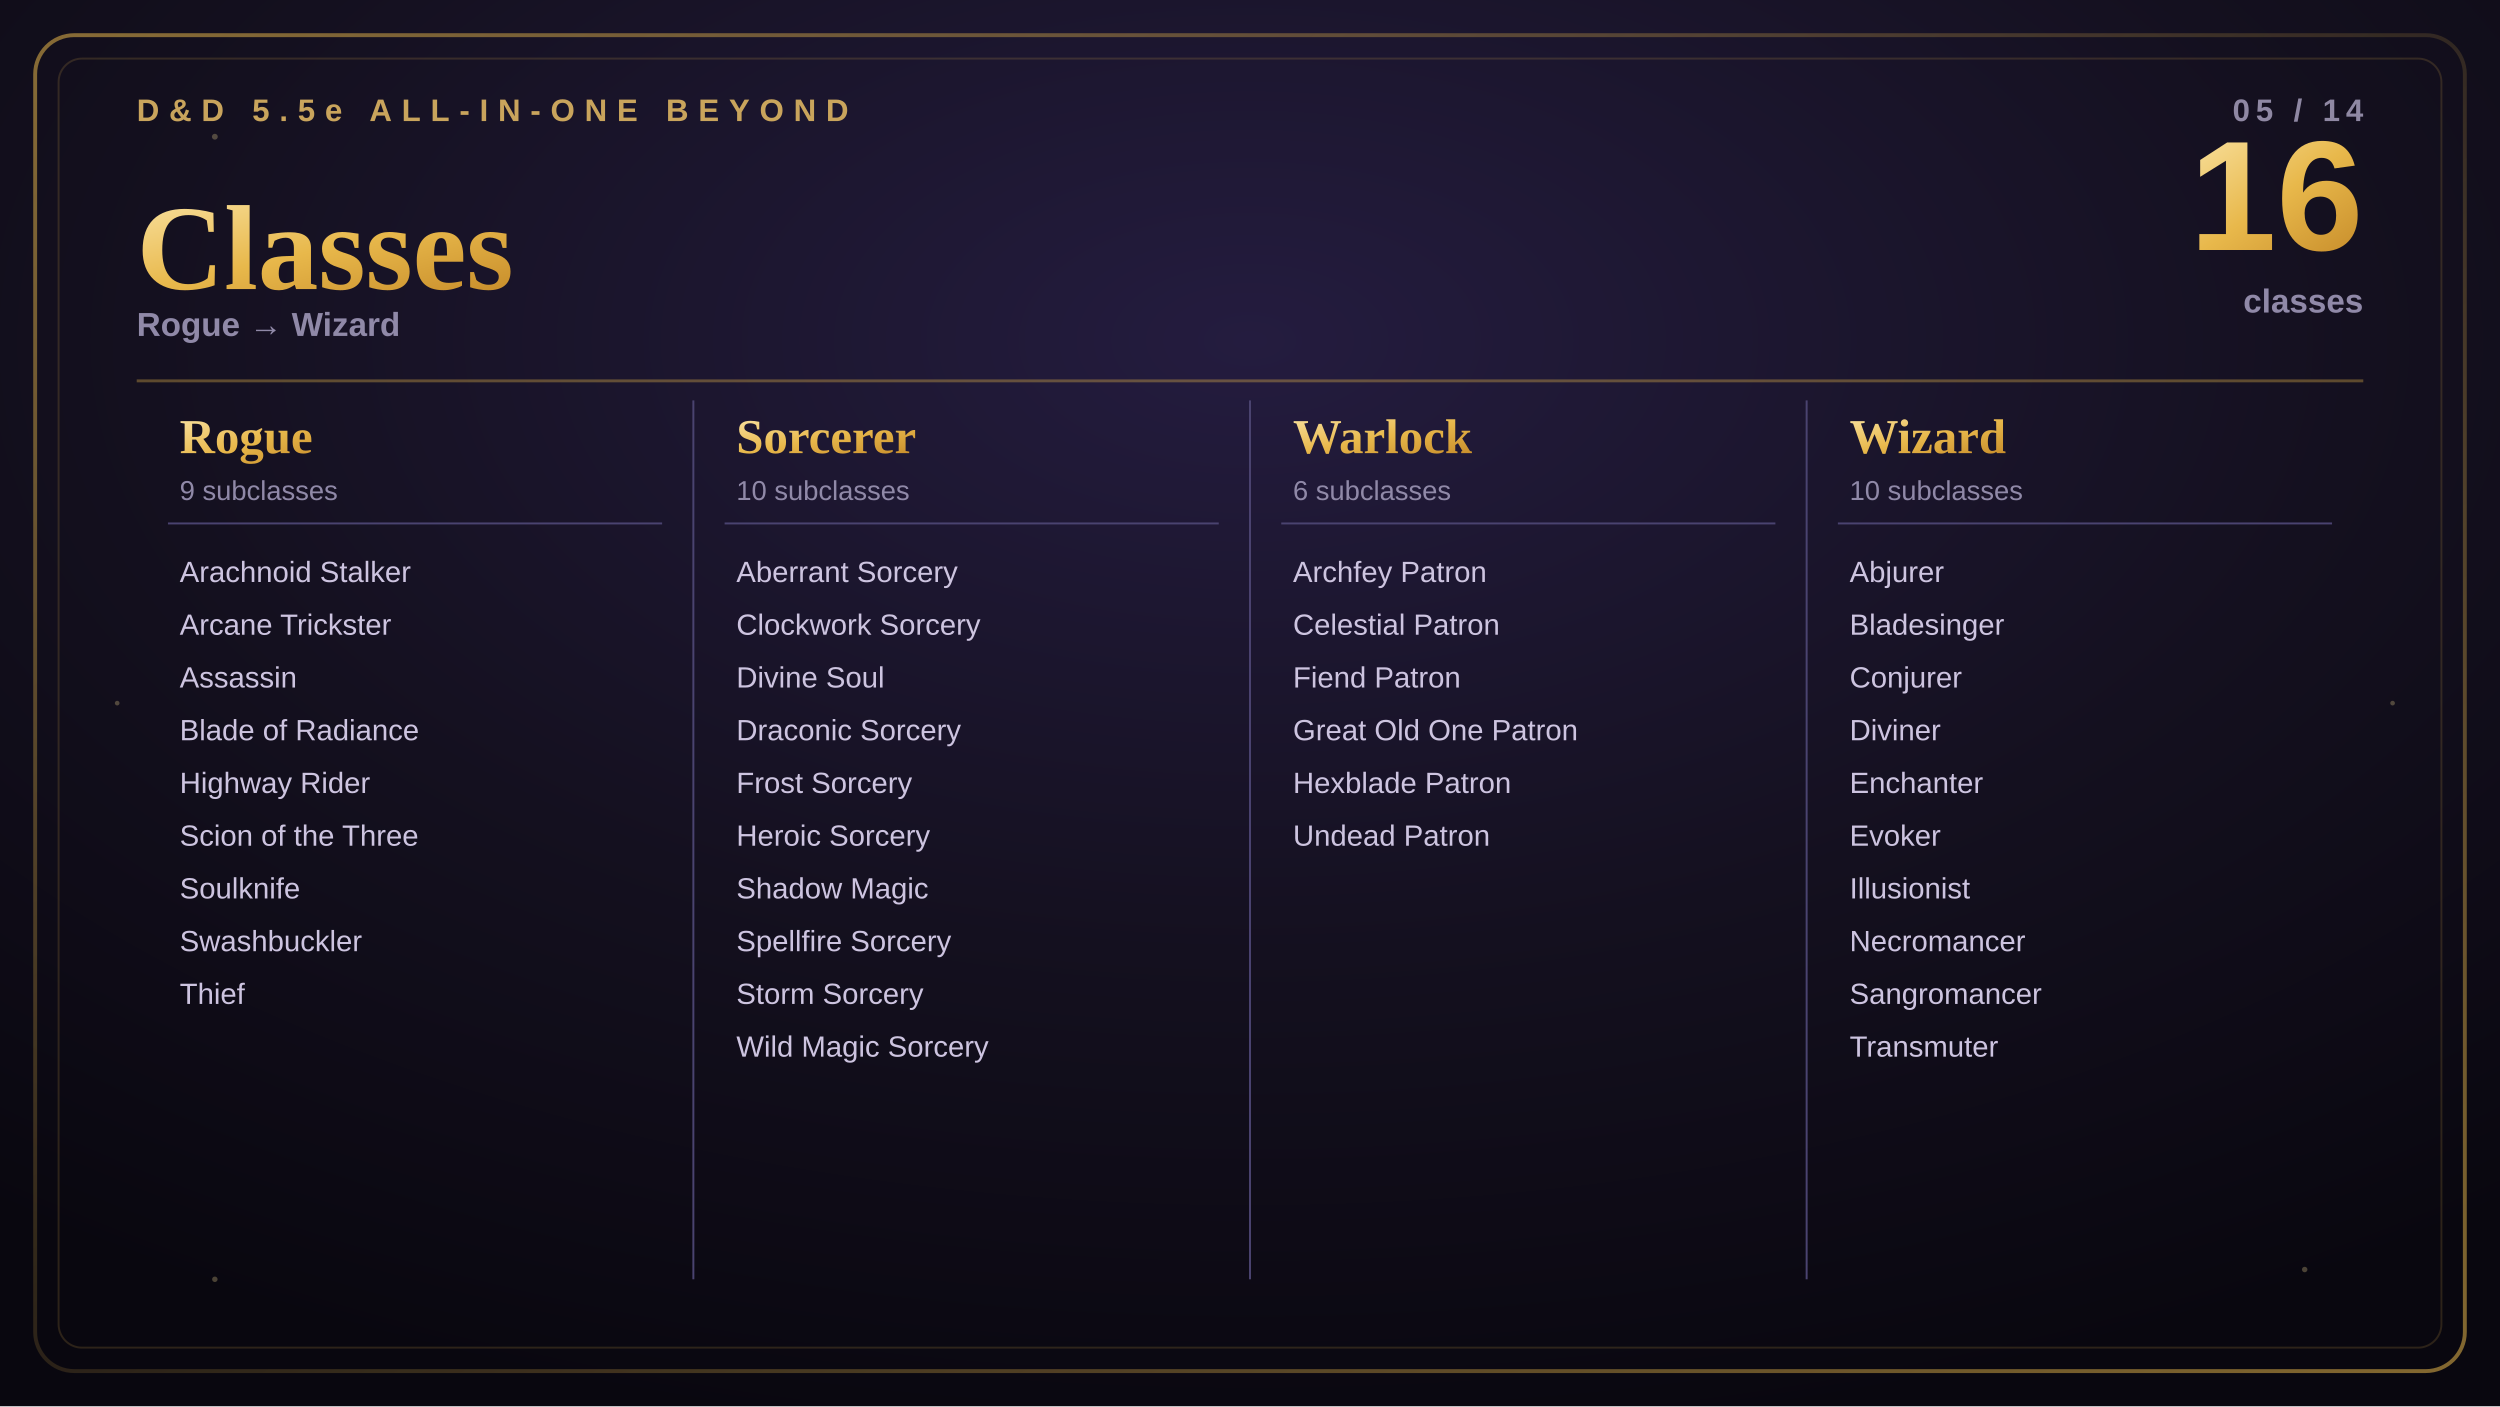
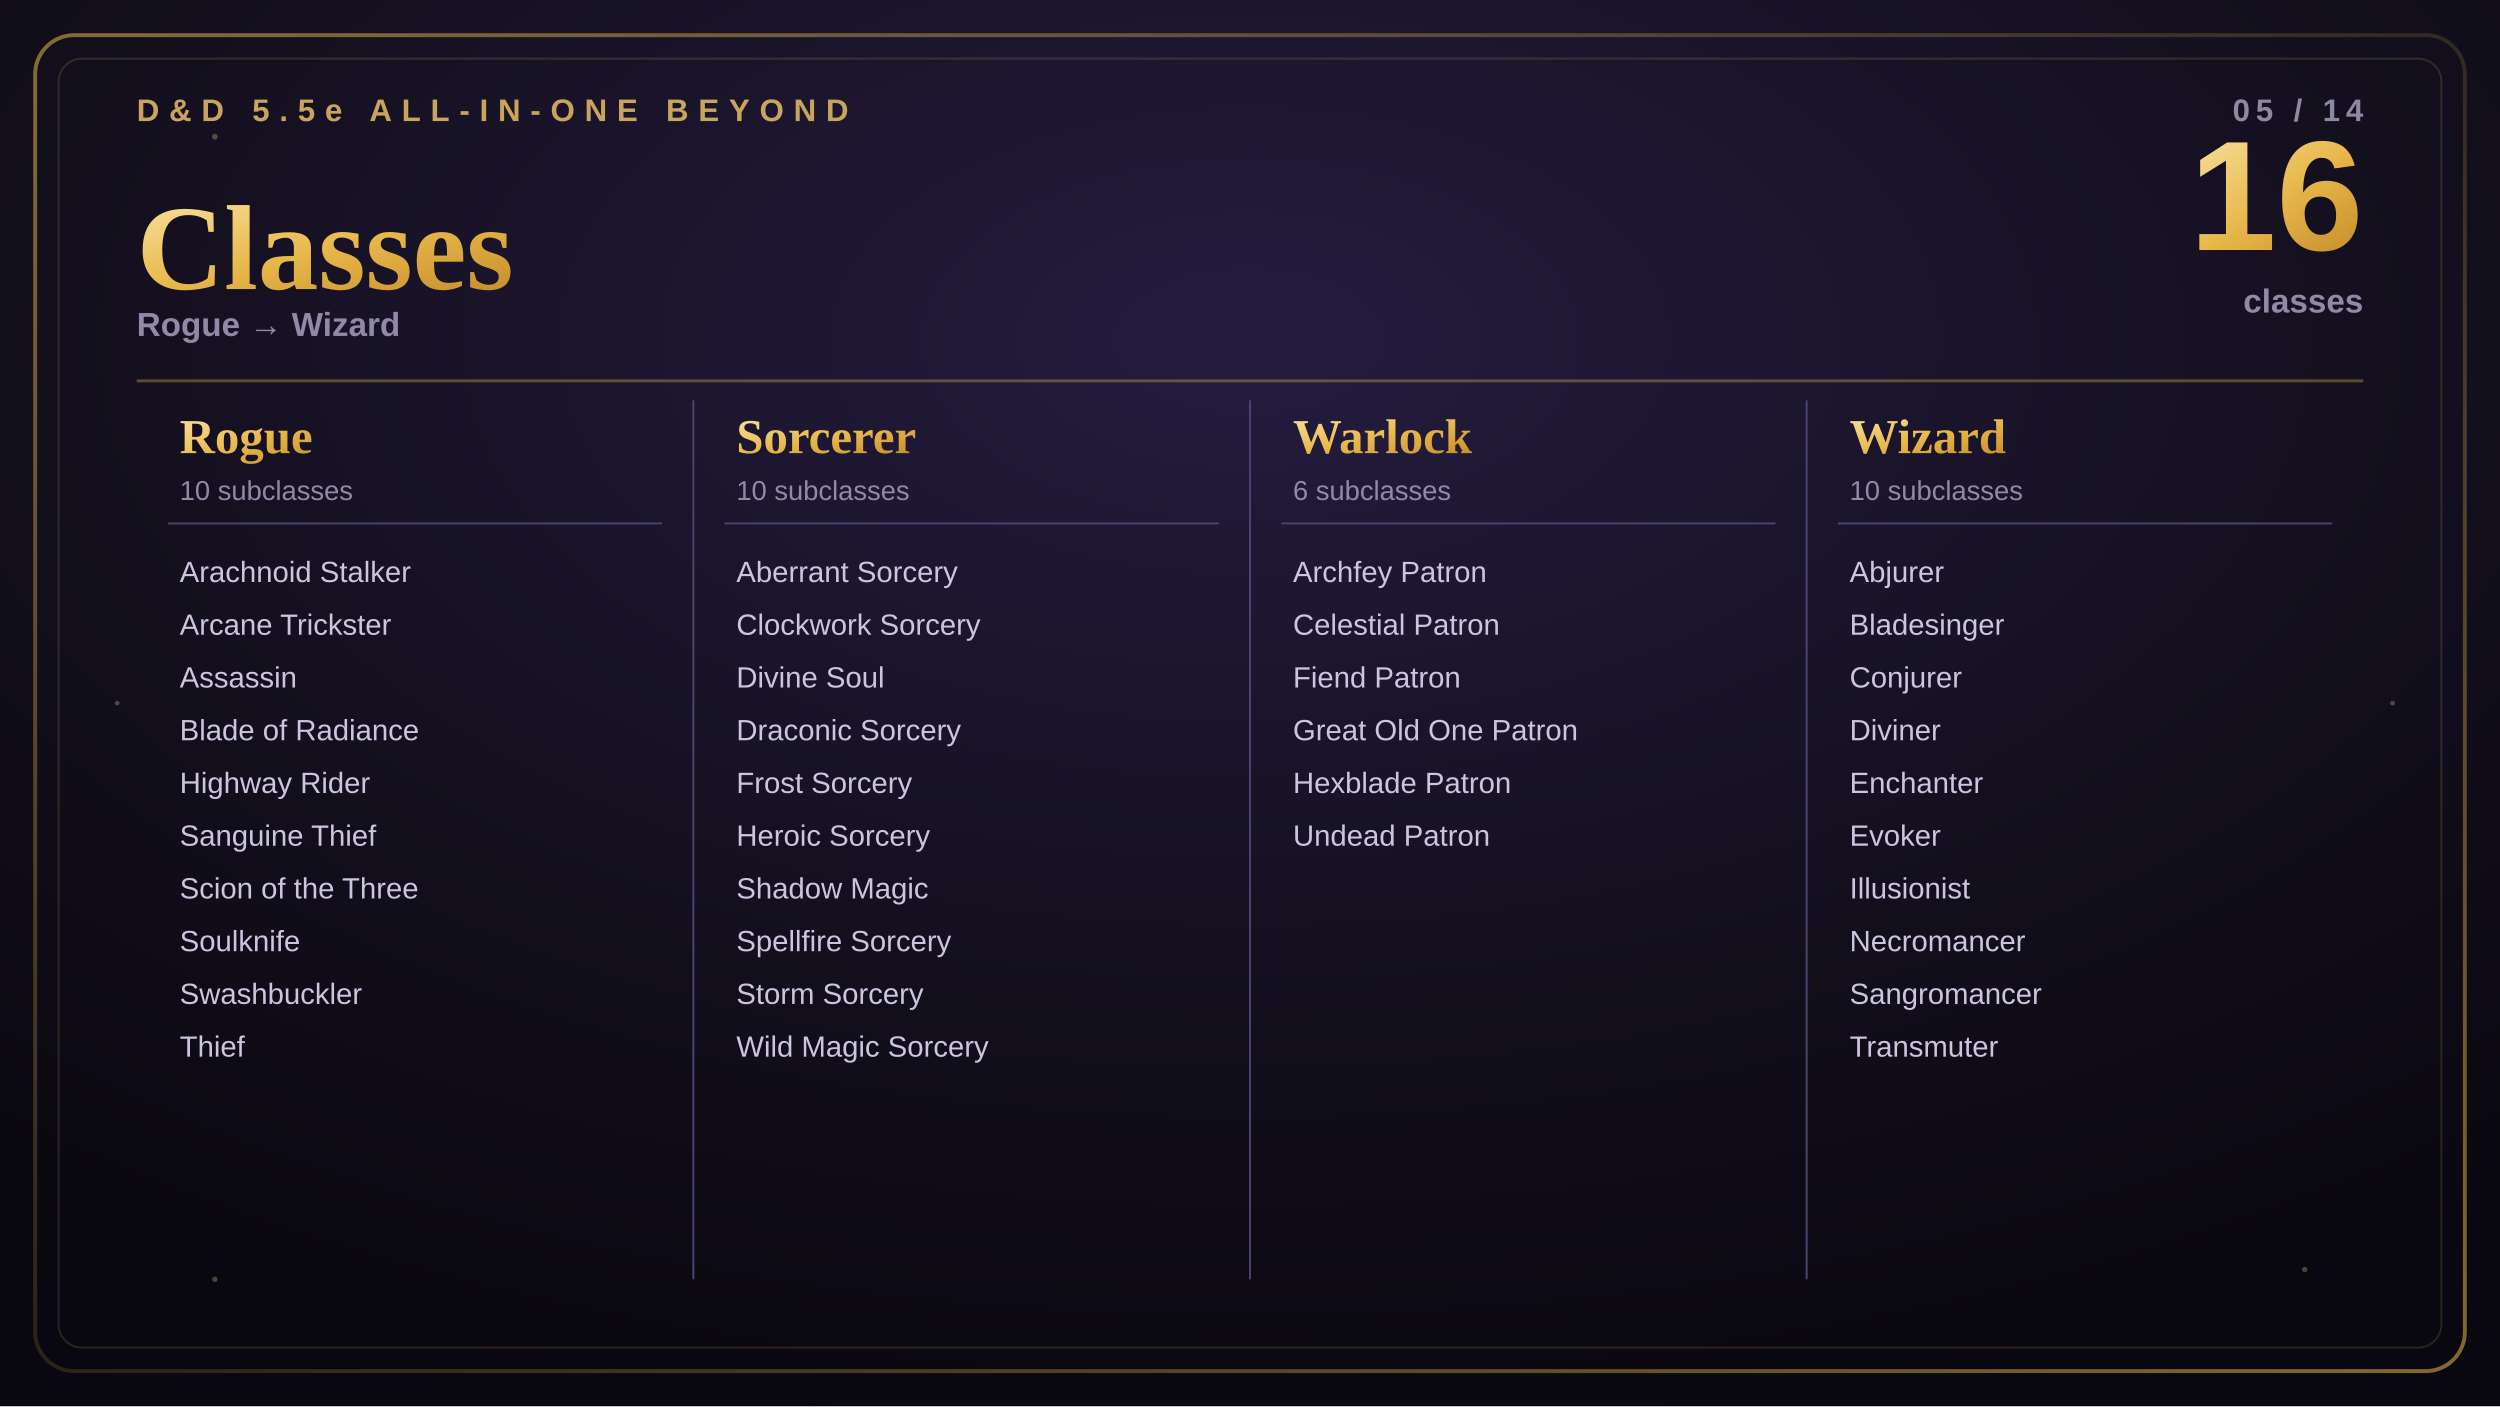
<svg xmlns="http://www.w3.org/2000/svg" width="1280" height="720" viewBox="0 0 1280 720">
  <defs>
    <radialGradient id="bgGlow" cx="50%" cy="24%" r="80%">
      <stop offset="0%" stop-color="#241c3f" />
      <stop offset="55%" stop-color="#14101f" />
      <stop offset="100%" stop-color="#09070f" />
    </radialGradient>
    <linearGradient id="goldGrad" x1="0%" y1="0%" x2="100%" y2="100%">
      <stop offset="0%" stop-color="#f7dd97" />
      <stop offset="50%" stop-color="#e8b84b" />
      <stop offset="100%" stop-color="#c98f2c" />
    </linearGradient>
    <linearGradient id="borderGrad" x1="0%" y1="0%" x2="100%" y2="100%">
      <stop offset="0%" stop-color="#e8b84b" stop-opacity="0.55" />
      <stop offset="50%" stop-color="#e8b84b" stop-opacity="0.15" />
      <stop offset="100%" stop-color="#e8b84b" stop-opacity="0.55" />
    </linearGradient>
  </defs>
  <rect x="0" y="0" width="1280" height="720" fill="url(#bgGlow)" />
  <g fill="#f7dd97" opacity="0.28">
    <circle cx="110" cy="70" r="1.5" />
    <circle cx="1180" cy="80" r="1.5" />
    <circle cx="60" cy="360" r="1.2" />
    <circle cx="1225" cy="360" r="1.2" />
    <circle cx="110" cy="655" r="1.4" />
    <circle cx="1180" cy="650" r="1.4" />
  </g>
  <rect x="18" y="18" width="1244" height="684" rx="20" fill="none" stroke="url(#borderGrad)" stroke-width="2" />
  <rect x="30" y="30" width="1220" height="660" rx="12" fill="none" stroke="#e8b84b" stroke-opacity="0.16" stroke-width="1" />
  <text x="70" y="62" font-family="Arial, Helvetica, sans-serif" font-size="16" font-weight="700" letter-spacing="5" fill="#c9a45c">D&amp;D 5.5e ALL-IN-ONE BEYOND</text>
  <text x="1210" y="62" text-anchor="end" font-family="Arial, Helvetica, sans-serif" font-size="16" font-weight="700" letter-spacing="3" fill="#8f88a3">05 / 14</text>
  <text x="70" y="148" font-family="Georgia, 'Times New Roman', serif" font-size="62" font-weight="700" fill="url(#goldGrad)">Classes</text>
  <text x="1210" y="128" text-anchor="end" font-family="Arial, Helvetica, sans-serif" font-size="80" font-weight="800" fill="url(#goldGrad)">16</text>
  <text x="1210" y="160" text-anchor="end" font-family="Arial, Helvetica, sans-serif" font-size="17" font-weight="600" fill="#9089a8">classes</text>
  <text x="70" y="172" font-family="Arial, Helvetica, sans-serif" font-size="17" font-weight="600" fill="#9089a8">Rogue → Wizard</text>
  <line x1="70" y1="195" x2="1210" y2="195" stroke="#e8b84b" stroke-opacity="0.35" stroke-width="1.5" />
  <line x1="355.0" y1="205" x2="355.0" y2="655" stroke="#4a4370" stroke-width="1" />
  <line x1="640.0" y1="205" x2="640.0" y2="655" stroke="#4a4370" stroke-width="1" />
  <line x1="925.0" y1="205" x2="925.0" y2="655" stroke="#4a4370" stroke-width="1" />
  <text x="92.0" y="232" font-family="Georgia, 'Times New Roman', serif" font-size="25" font-weight="700" fill="url(#goldGrad)">Rogue</text>
-   <text x="92.0" y="256" font-family="Arial, Helvetica, sans-serif" font-size="14" fill="#9089a8">9 subclasses</text>
+   <text x="92.0" y="256" font-family="Arial, Helvetica, sans-serif" font-size="14" fill="#9089a8">10 subclasses</text>
  <line x1="86.0" y1="268" x2="339.0" y2="268" stroke="#4a4370" stroke-width="1" />
  <text x="92.0" y="298" font-family="Arial, Helvetica, sans-serif" font-size="15" fill="#cdc4e0">Arachnoid Stalker</text>
  <text x="92.0" y="325" font-family="Arial, Helvetica, sans-serif" font-size="15" fill="#cdc4e0">Arcane Trickster</text>
  <text x="92.0" y="352" font-family="Arial, Helvetica, sans-serif" font-size="15" fill="#cdc4e0">Assassin</text>
  <text x="92.0" y="379" font-family="Arial, Helvetica, sans-serif" font-size="15" fill="#cdc4e0">Blade of Radiance</text>
  <text x="92.0" y="406" font-family="Arial, Helvetica, sans-serif" font-size="15" fill="#cdc4e0">Highway Rider</text>
-   <text x="92.0" y="433" font-family="Arial, Helvetica, sans-serif" font-size="15" fill="#cdc4e0">Scion of the Three</text>
-   <text x="92.0" y="460" font-family="Arial, Helvetica, sans-serif" font-size="15" fill="#cdc4e0">Soulknife</text>
-   <text x="92.0" y="487" font-family="Arial, Helvetica, sans-serif" font-size="15" fill="#cdc4e0">Swashbuckler</text>
-   <text x="92.0" y="514" font-family="Arial, Helvetica, sans-serif" font-size="15" fill="#cdc4e0">Thief</text>
+   <text x="92.0" y="433" font-family="Arial, Helvetica, sans-serif" font-size="15" fill="#cdc4e0">Sanguine Thief</text>
+   <text x="92.0" y="460" font-family="Arial, Helvetica, sans-serif" font-size="15" fill="#cdc4e0">Scion of the Three</text>
+   <text x="92.0" y="487" font-family="Arial, Helvetica, sans-serif" font-size="15" fill="#cdc4e0">Soulknife</text>
+   <text x="92.0" y="514" font-family="Arial, Helvetica, sans-serif" font-size="15" fill="#cdc4e0">Swashbuckler</text>
+   <text x="92.0" y="541" font-family="Arial, Helvetica, sans-serif" font-size="15" fill="#cdc4e0">Thief</text>
  <text x="377.0" y="232" font-family="Georgia, 'Times New Roman', serif" font-size="25" font-weight="700" fill="url(#goldGrad)">Sorcerer</text>
  <text x="377.0" y="256" font-family="Arial, Helvetica, sans-serif" font-size="14" fill="#9089a8">10 subclasses</text>
  <line x1="371.0" y1="268" x2="624.0" y2="268" stroke="#4a4370" stroke-width="1" />
  <text x="377.0" y="298" font-family="Arial, Helvetica, sans-serif" font-size="15" fill="#cdc4e0">Aberrant Sorcery</text>
  <text x="377.0" y="325" font-family="Arial, Helvetica, sans-serif" font-size="15" fill="#cdc4e0">Clockwork Sorcery</text>
  <text x="377.0" y="352" font-family="Arial, Helvetica, sans-serif" font-size="15" fill="#cdc4e0">Divine Soul</text>
  <text x="377.0" y="379" font-family="Arial, Helvetica, sans-serif" font-size="15" fill="#cdc4e0">Draconic Sorcery</text>
  <text x="377.0" y="406" font-family="Arial, Helvetica, sans-serif" font-size="15" fill="#cdc4e0">Frost Sorcery</text>
  <text x="377.0" y="433" font-family="Arial, Helvetica, sans-serif" font-size="15" fill="#cdc4e0">Heroic Sorcery</text>
  <text x="377.0" y="460" font-family="Arial, Helvetica, sans-serif" font-size="15" fill="#cdc4e0">Shadow Magic</text>
  <text x="377.0" y="487" font-family="Arial, Helvetica, sans-serif" font-size="15" fill="#cdc4e0">Spellfire Sorcery</text>
  <text x="377.0" y="514" font-family="Arial, Helvetica, sans-serif" font-size="15" fill="#cdc4e0">Storm Sorcery</text>
  <text x="377.0" y="541" font-family="Arial, Helvetica, sans-serif" font-size="15" fill="#cdc4e0">Wild Magic Sorcery</text>
  <text x="662.0" y="232" font-family="Georgia, 'Times New Roman', serif" font-size="25" font-weight="700" fill="url(#goldGrad)">Warlock</text>
  <text x="662.0" y="256" font-family="Arial, Helvetica, sans-serif" font-size="14" fill="#9089a8">6 subclasses</text>
  <line x1="656.0" y1="268" x2="909.0" y2="268" stroke="#4a4370" stroke-width="1" />
  <text x="662.0" y="298" font-family="Arial, Helvetica, sans-serif" font-size="15" fill="#cdc4e0">Archfey Patron</text>
  <text x="662.0" y="325" font-family="Arial, Helvetica, sans-serif" font-size="15" fill="#cdc4e0">Celestial Patron</text>
  <text x="662.0" y="352" font-family="Arial, Helvetica, sans-serif" font-size="15" fill="#cdc4e0">Fiend Patron</text>
  <text x="662.0" y="379" font-family="Arial, Helvetica, sans-serif" font-size="15" fill="#cdc4e0">Great Old One Patron</text>
  <text x="662.0" y="406" font-family="Arial, Helvetica, sans-serif" font-size="15" fill="#cdc4e0">Hexblade Patron</text>
  <text x="662.0" y="433" font-family="Arial, Helvetica, sans-serif" font-size="15" fill="#cdc4e0">Undead Patron</text>
  <text x="947.0" y="232" font-family="Georgia, 'Times New Roman', serif" font-size="25" font-weight="700" fill="url(#goldGrad)">Wizard</text>
  <text x="947.0" y="256" font-family="Arial, Helvetica, sans-serif" font-size="14" fill="#9089a8">10 subclasses</text>
  <line x1="941.0" y1="268" x2="1194.0" y2="268" stroke="#4a4370" stroke-width="1" />
  <text x="947.0" y="298" font-family="Arial, Helvetica, sans-serif" font-size="15" fill="#cdc4e0">Abjurer</text>
  <text x="947.0" y="325" font-family="Arial, Helvetica, sans-serif" font-size="15" fill="#cdc4e0">Bladesinger</text>
  <text x="947.0" y="352" font-family="Arial, Helvetica, sans-serif" font-size="15" fill="#cdc4e0">Conjurer</text>
  <text x="947.0" y="379" font-family="Arial, Helvetica, sans-serif" font-size="15" fill="#cdc4e0">Diviner</text>
  <text x="947.0" y="406" font-family="Arial, Helvetica, sans-serif" font-size="15" fill="#cdc4e0">Enchanter</text>
  <text x="947.0" y="433" font-family="Arial, Helvetica, sans-serif" font-size="15" fill="#cdc4e0">Evoker</text>
  <text x="947.0" y="460" font-family="Arial, Helvetica, sans-serif" font-size="15" fill="#cdc4e0">Illusionist</text>
  <text x="947.0" y="487" font-family="Arial, Helvetica, sans-serif" font-size="15" fill="#cdc4e0">Necromancer</text>
  <text x="947.0" y="514" font-family="Arial, Helvetica, sans-serif" font-size="15" fill="#cdc4e0">Sangromancer</text>
  <text x="947.0" y="541" font-family="Arial, Helvetica, sans-serif" font-size="15" fill="#cdc4e0">Transmuter</text>
</svg>
